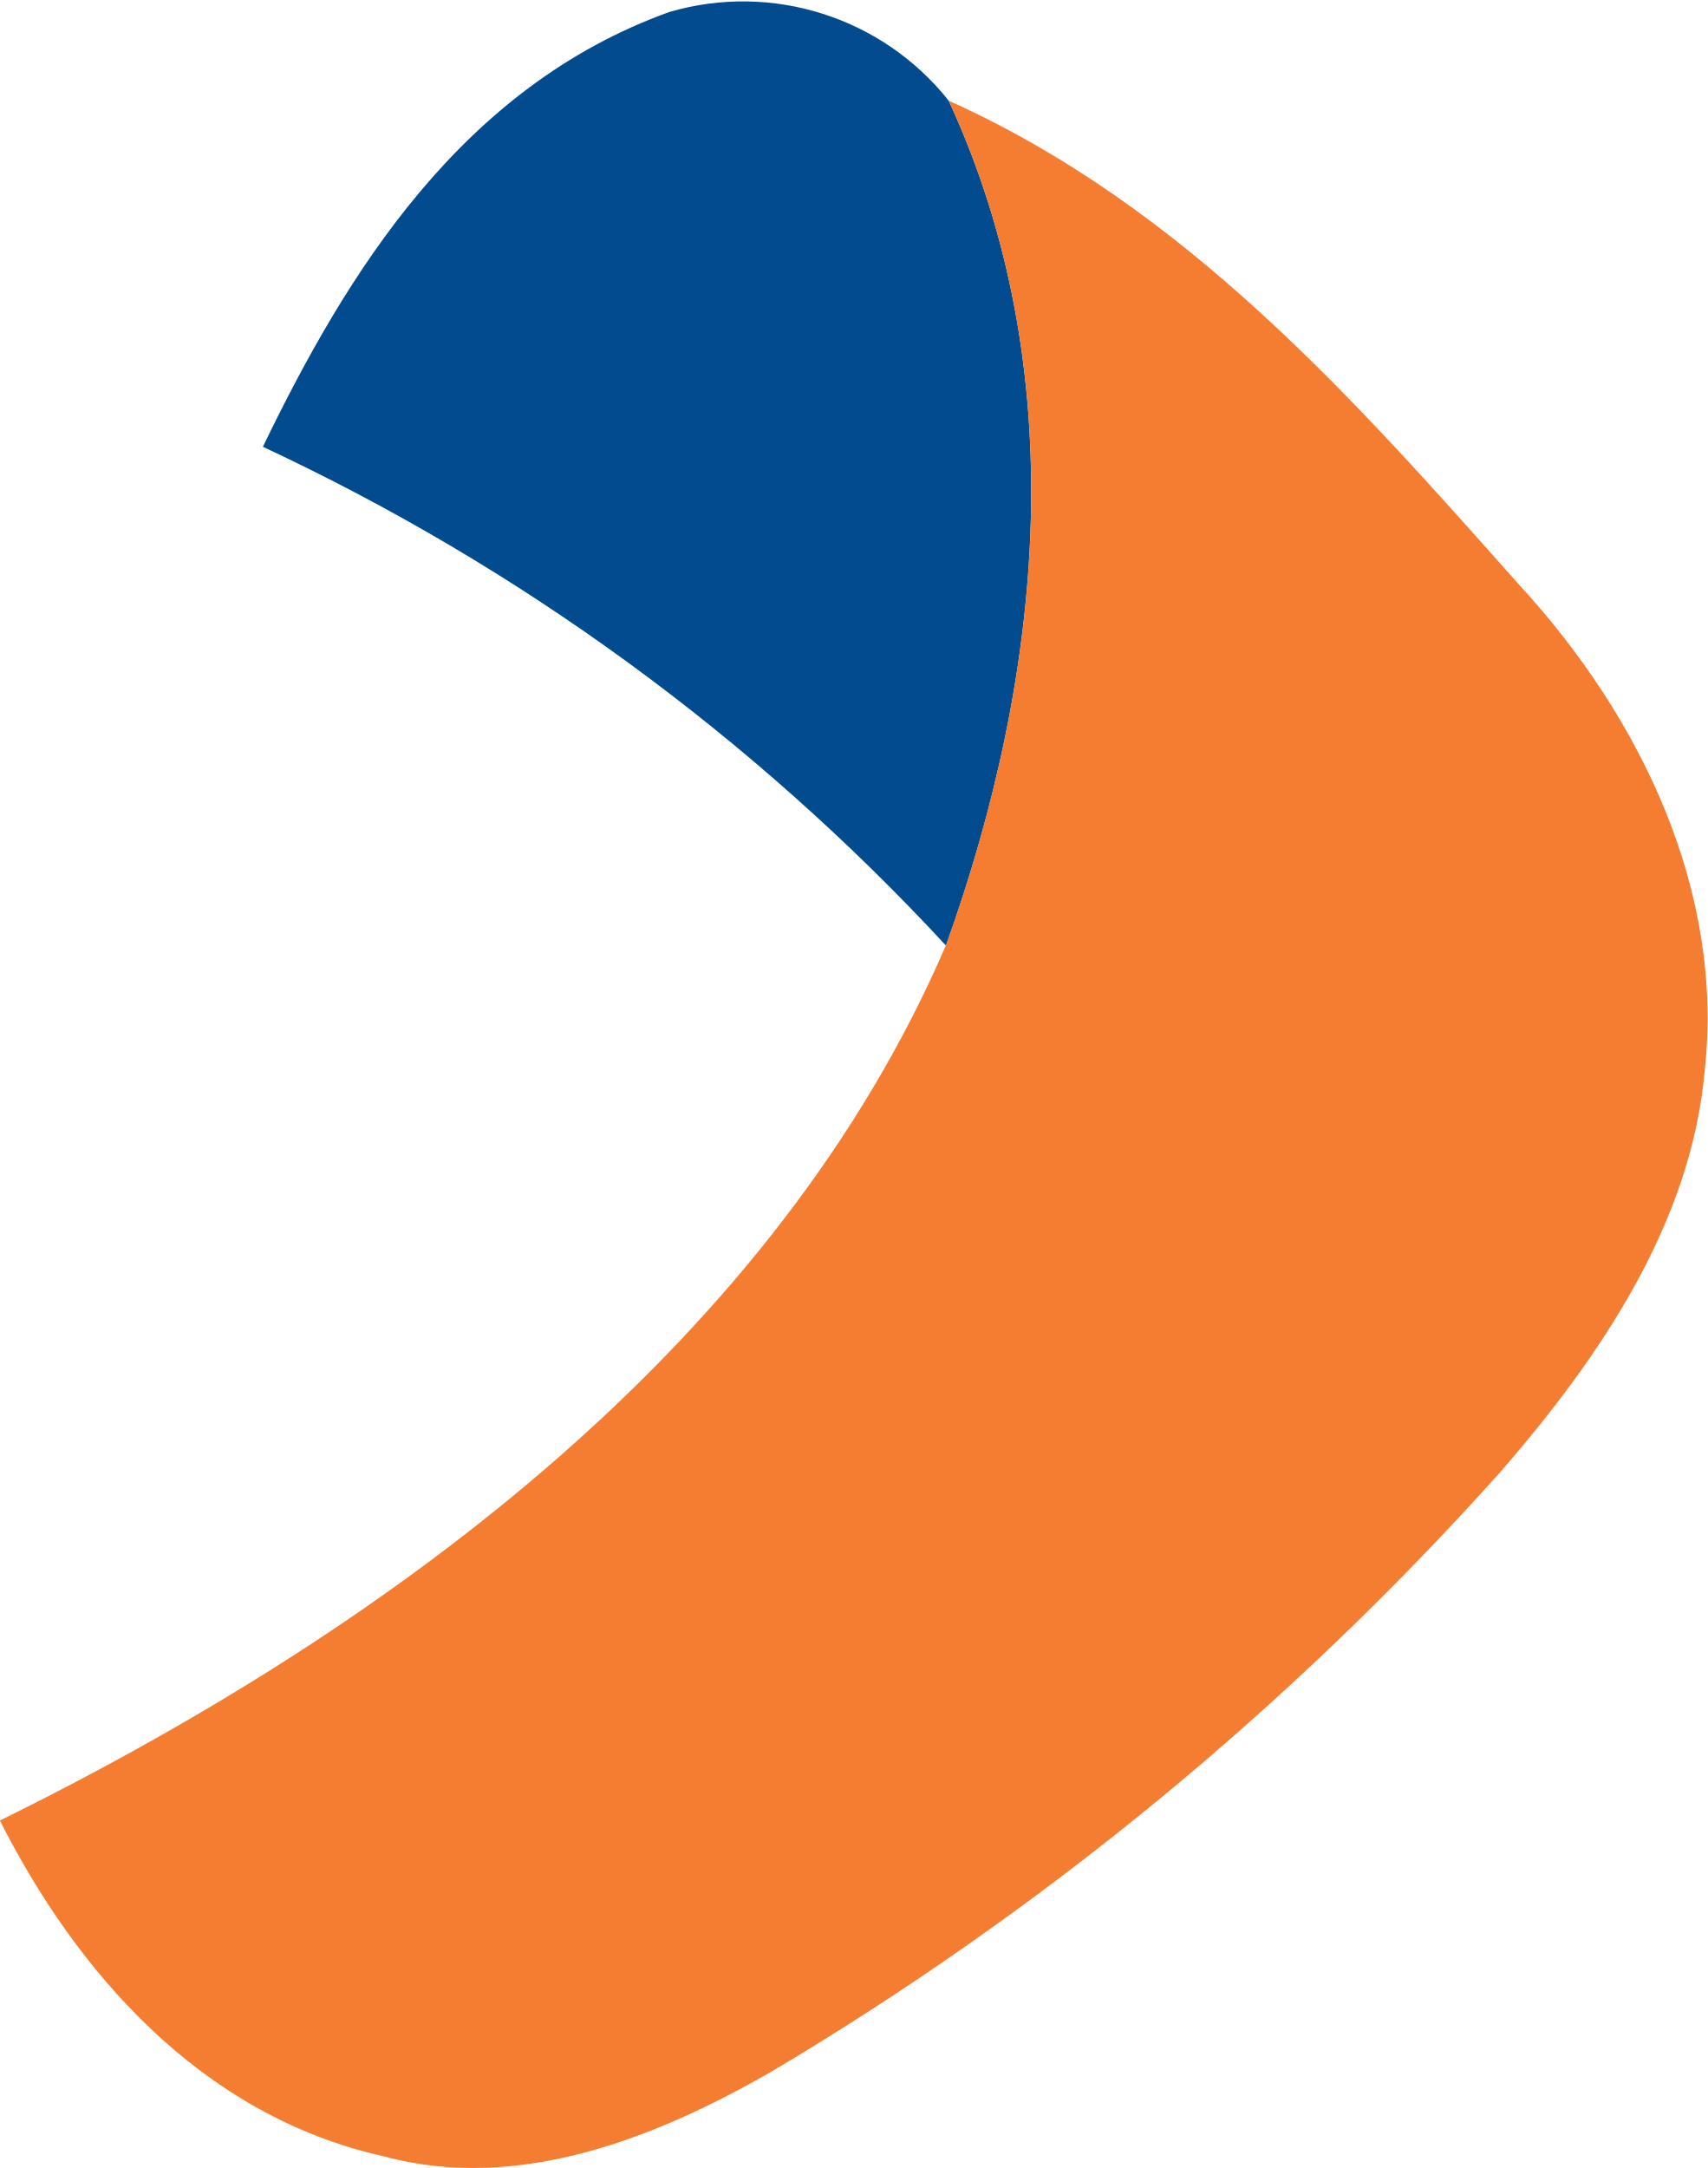
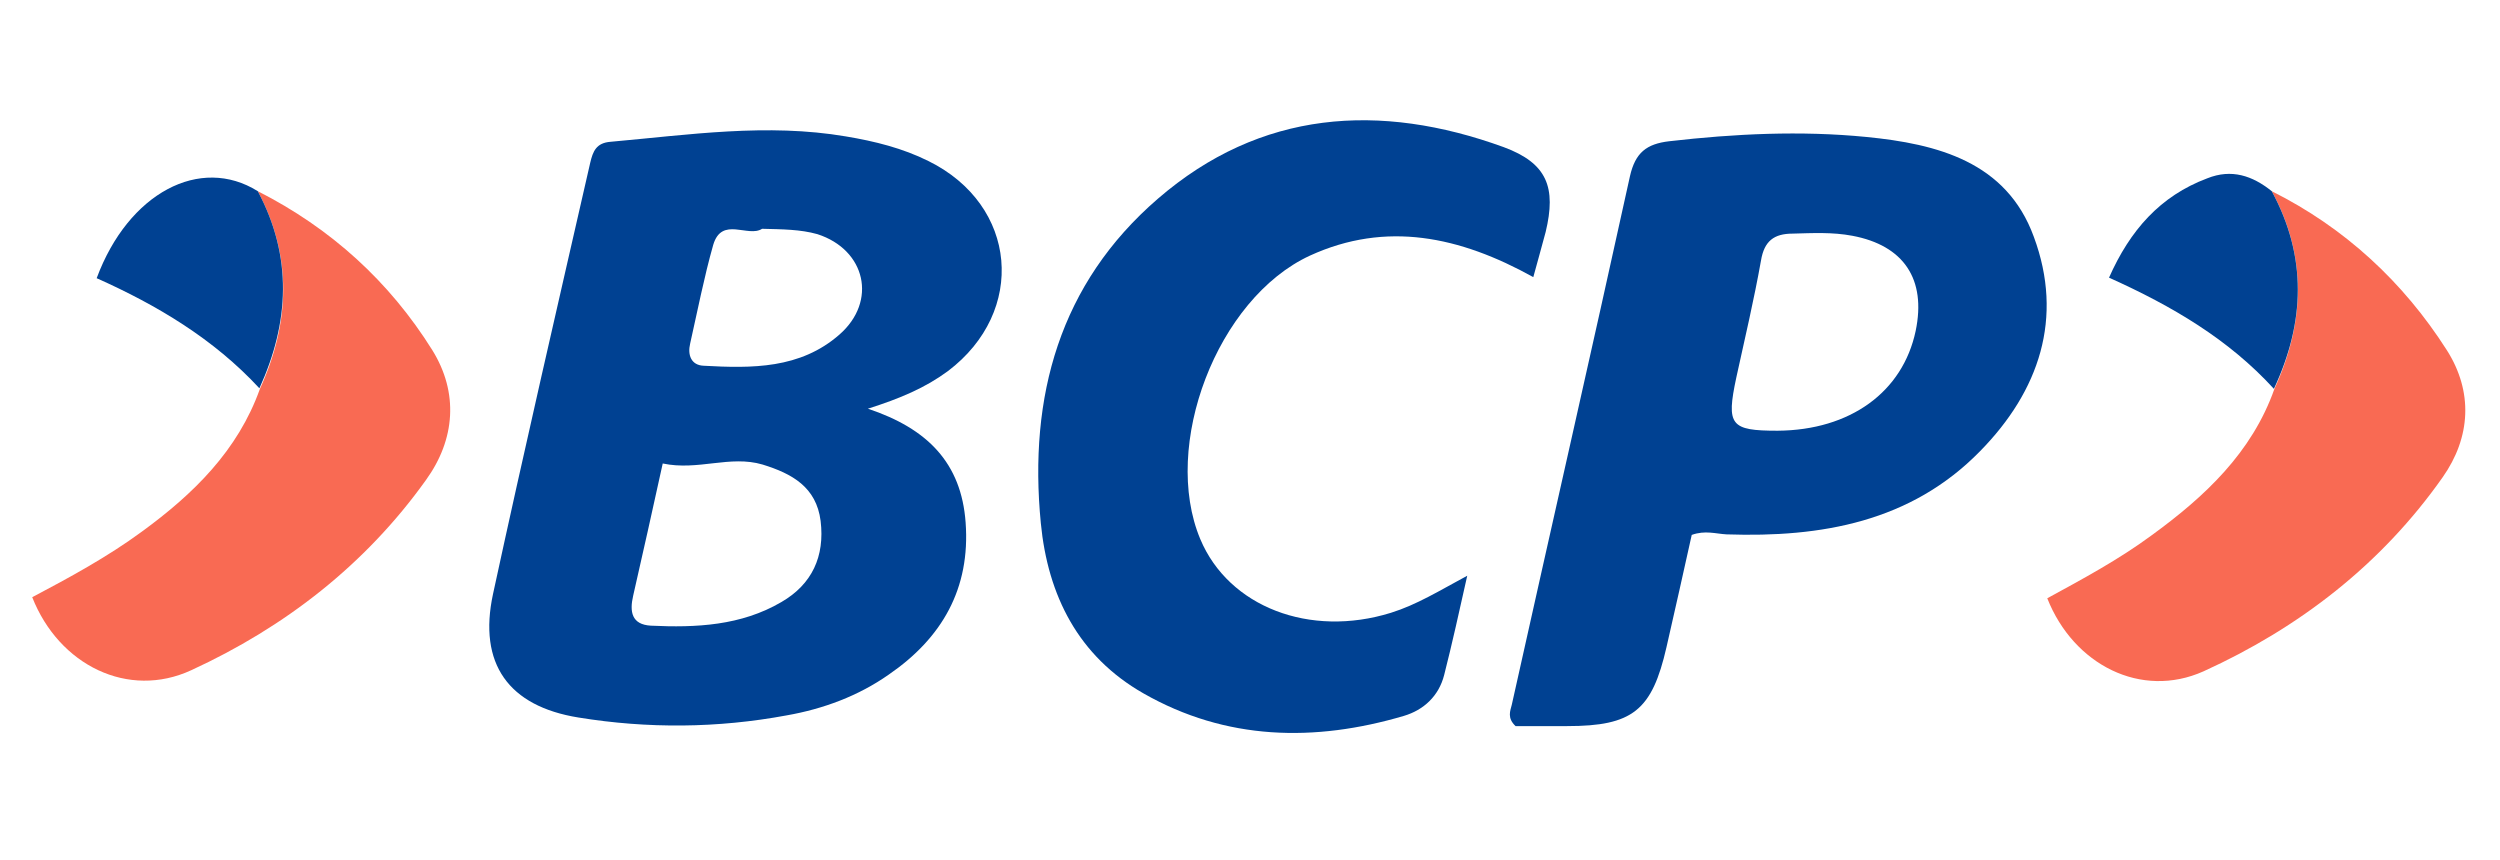
- <svg xmlns="http://www.w3.org/2000/svg" id="Grupo_44480" data-name="Grupo 44480" width="44.26" height="56.182" viewBox="0 0 44.26 56.182">
-   <path id="Trazado_49636" data-name="Trazado 49636" d="M115.919,113.453c2.18-4.511,5.146-9.33,10.538-11.268a6.806,6.806,0,0,1,7.239,2.3c3.231,6.991,2.462,14.831-.071,21.894A56.957,56.957,0,0,0,115.919,113.453Z" transform="translate(-109.105 -101.875)" fill="#014b8e" />
-   <path id="Trazado_49637" data-name="Trazado 49637" d="M134.505,104.175c6.153,2.761,10.565,7.8,14.768,12.524,3.23,3.508,5.33,8.013,4.827,12.609-.344,3.909-2.673,7.392-5.322,10.431a80.663,80.663,0,0,1-18.9,15.529c-2.922,1.671-6.507,3.131-10.028,2.174-4.8-1.076-8-4.866-9.939-8.7,10.44-5.139,20.152-12.532,24.52-22.678C136.968,119.006,137.736,111.166,134.505,104.175Z" transform="translate(-109.914 -101.565)" fill="#f57d31" />
+ <svg xmlns="http://www.w3.org/2000/svg" version="1.1" id="Capa_1" x="0px" y="0px" width="465.5px" height="160px" viewBox="0 0 465.5 160" style="enable-background:new 0 0 465.5 160;" xml:space="preserve">
+   <style type="text/css">
+ 	.st0{fill:#004192;}
+ 	.st1{fill:#F96A53;}
+ </style>
+   <g>
+     <path class="st0" d="M161.6,76.1c11.1,3.7,17.4,10.1,18.2,21.2c0.9,12.3-4.4,21.5-14.3,28.3c-5.7,4-12.2,6.4-19,7.6   c-12.9,2.4-25.9,2.5-38.8,0.4c-13-2.1-18.7-10-15.9-23c5.8-26.8,12-53.6,18.1-80.3c0.5-2.1,1.1-3.7,3.8-3.9   c14.6-1.3,29.1-3.5,43.8-1c5.4,0.9,10.6,2.2,15.4,4.6c16.6,8.2,18.3,28,3.6,39.1C172.3,72.2,167.6,74.2,161.6,76.1z M123.4,86.3   c-1.9,8.7-3.7,16.7-5.5,24.6c-0.7,3-0.3,5.4,3.3,5.6c8.4,0.4,16.8,0,24.3-4.4c5.7-3.3,8.1-8.5,7.3-15.1c-0.8-6.3-5.3-8.8-10.8-10.5   C135.9,84.7,130,87.7,123.4,86.3z M141.9,42.6c-2.6,1.7-7.5-2.4-9.1,3c-1.7,6-2.9,12.2-4.3,18.4c-0.5,2.1,0.2,4,2.5,4.1   c9,0.5,18,0.6,25.3-5.8c7.1-6.2,4.9-15.8-4.1-18.7C149,42.7,145.7,42.7,141.9,42.6z" />
+     <path class="st0" d="M378.7,44.1c-5.1-14-18-17.3-31.2-18.6c-12.2-1.2-24.5-0.6-36.7,0.8c-4.2,0.5-6.3,2.1-7.3,6.5   c-7.2,32.8-14.7,65.6-22,98.4c-0.3,1.2-0.9,2.5,0.7,4c2.9,0,6.3,0,9.6,0c12.2,0,15.8-2.9,18.5-14.7c1.6-7,3.2-14.1,4.7-20.9   c2.5-0.9,4.5-0.2,6.5-0.1c17.6,0.6,34.3-2.3,47.2-15.5C379.7,72.8,384.3,59.2,378.7,44.1z M356.7,61.6   C354.3,73,344.5,80.1,331,80.2c-8.8,0-9.6-1-7.7-9.9c1.6-7.3,3.3-14.5,4.6-21.8c0.6-3.6,2.4-5,5.9-5c3.7-0.1,7.4-0.3,11.1,0.4   C354.5,45.7,358.7,52,356.7,61.6z" />
+     <path class="st0" d="M280,27.4c-23.1-8.4-45.3-6.9-64.4,9.6c-18.3,15.8-24.1,36.8-21.8,60.4c1.3,13.5,7,24.8,19.1,31.7   c15.4,8.8,31.9,9.1,48.5,4.2c3.7-1.1,6.5-3.7,7.5-7.6c1.5-5.9,2.8-11.8,4.3-18.5c-5.2,2.8-9.4,5.4-14.2,6.9   c-15.1,4.7-30.2-1.1-35.5-13.7c-7.3-17.4,3.1-44.8,20.4-52.8c14.2-6.5,27.9-3.6,41.6,4c0.8-3,1.6-5.7,2.3-8.4   C289.8,34.9,288.1,30.4,280,27.4z" />
+     <path class="st1" d="M48,35.6c13.6,6.9,24.5,16.8,32.5,29.6c4.9,7.9,4.3,16.6-1.2,24.2C68,105.2,53,116.8,35.6,124.8   C23.9,130.2,11,123.9,6,111.2c7-3.7,14-7.5,20.4-12.2c9.6-7,17.9-15.1,22-26.6C54,60.1,54.5,47.8,48,35.6z" />
+     <path class="st1" d="M423,35.6c13.6,6.8,24.5,16.9,32.6,29.6c4.9,7.7,4.5,16.2-0.8,23.7c-11.4,16.2-26.7,28-44.5,36.1   c-11.6,5.2-24.2-1.2-29.1-13.6c6.6-3.6,13.3-7.2,19.4-11.7c9.9-7.2,18.7-15.4,22.9-27.3C429.2,60,429.6,47.7,423,35.6z" />
+     <path class="st0" d="M48,35.6c6.5,12.2,5.9,24.4,0.3,36.7C39.8,63.1,29.2,56.8,18,51.8C23.9,35.9,37.3,28.9,48,35.6z" />
+     <path class="st0" d="M423,35.6c6.6,12.2,6.2,24.4,0.4,36.8c-8.4-9.2-18.9-15.4-30.7-20.7c3.9-8.8,9.5-15.2,18.3-18.5   C415.5,31.4,419.4,32.7,423,35.6z" />
+   </g>
</svg>
